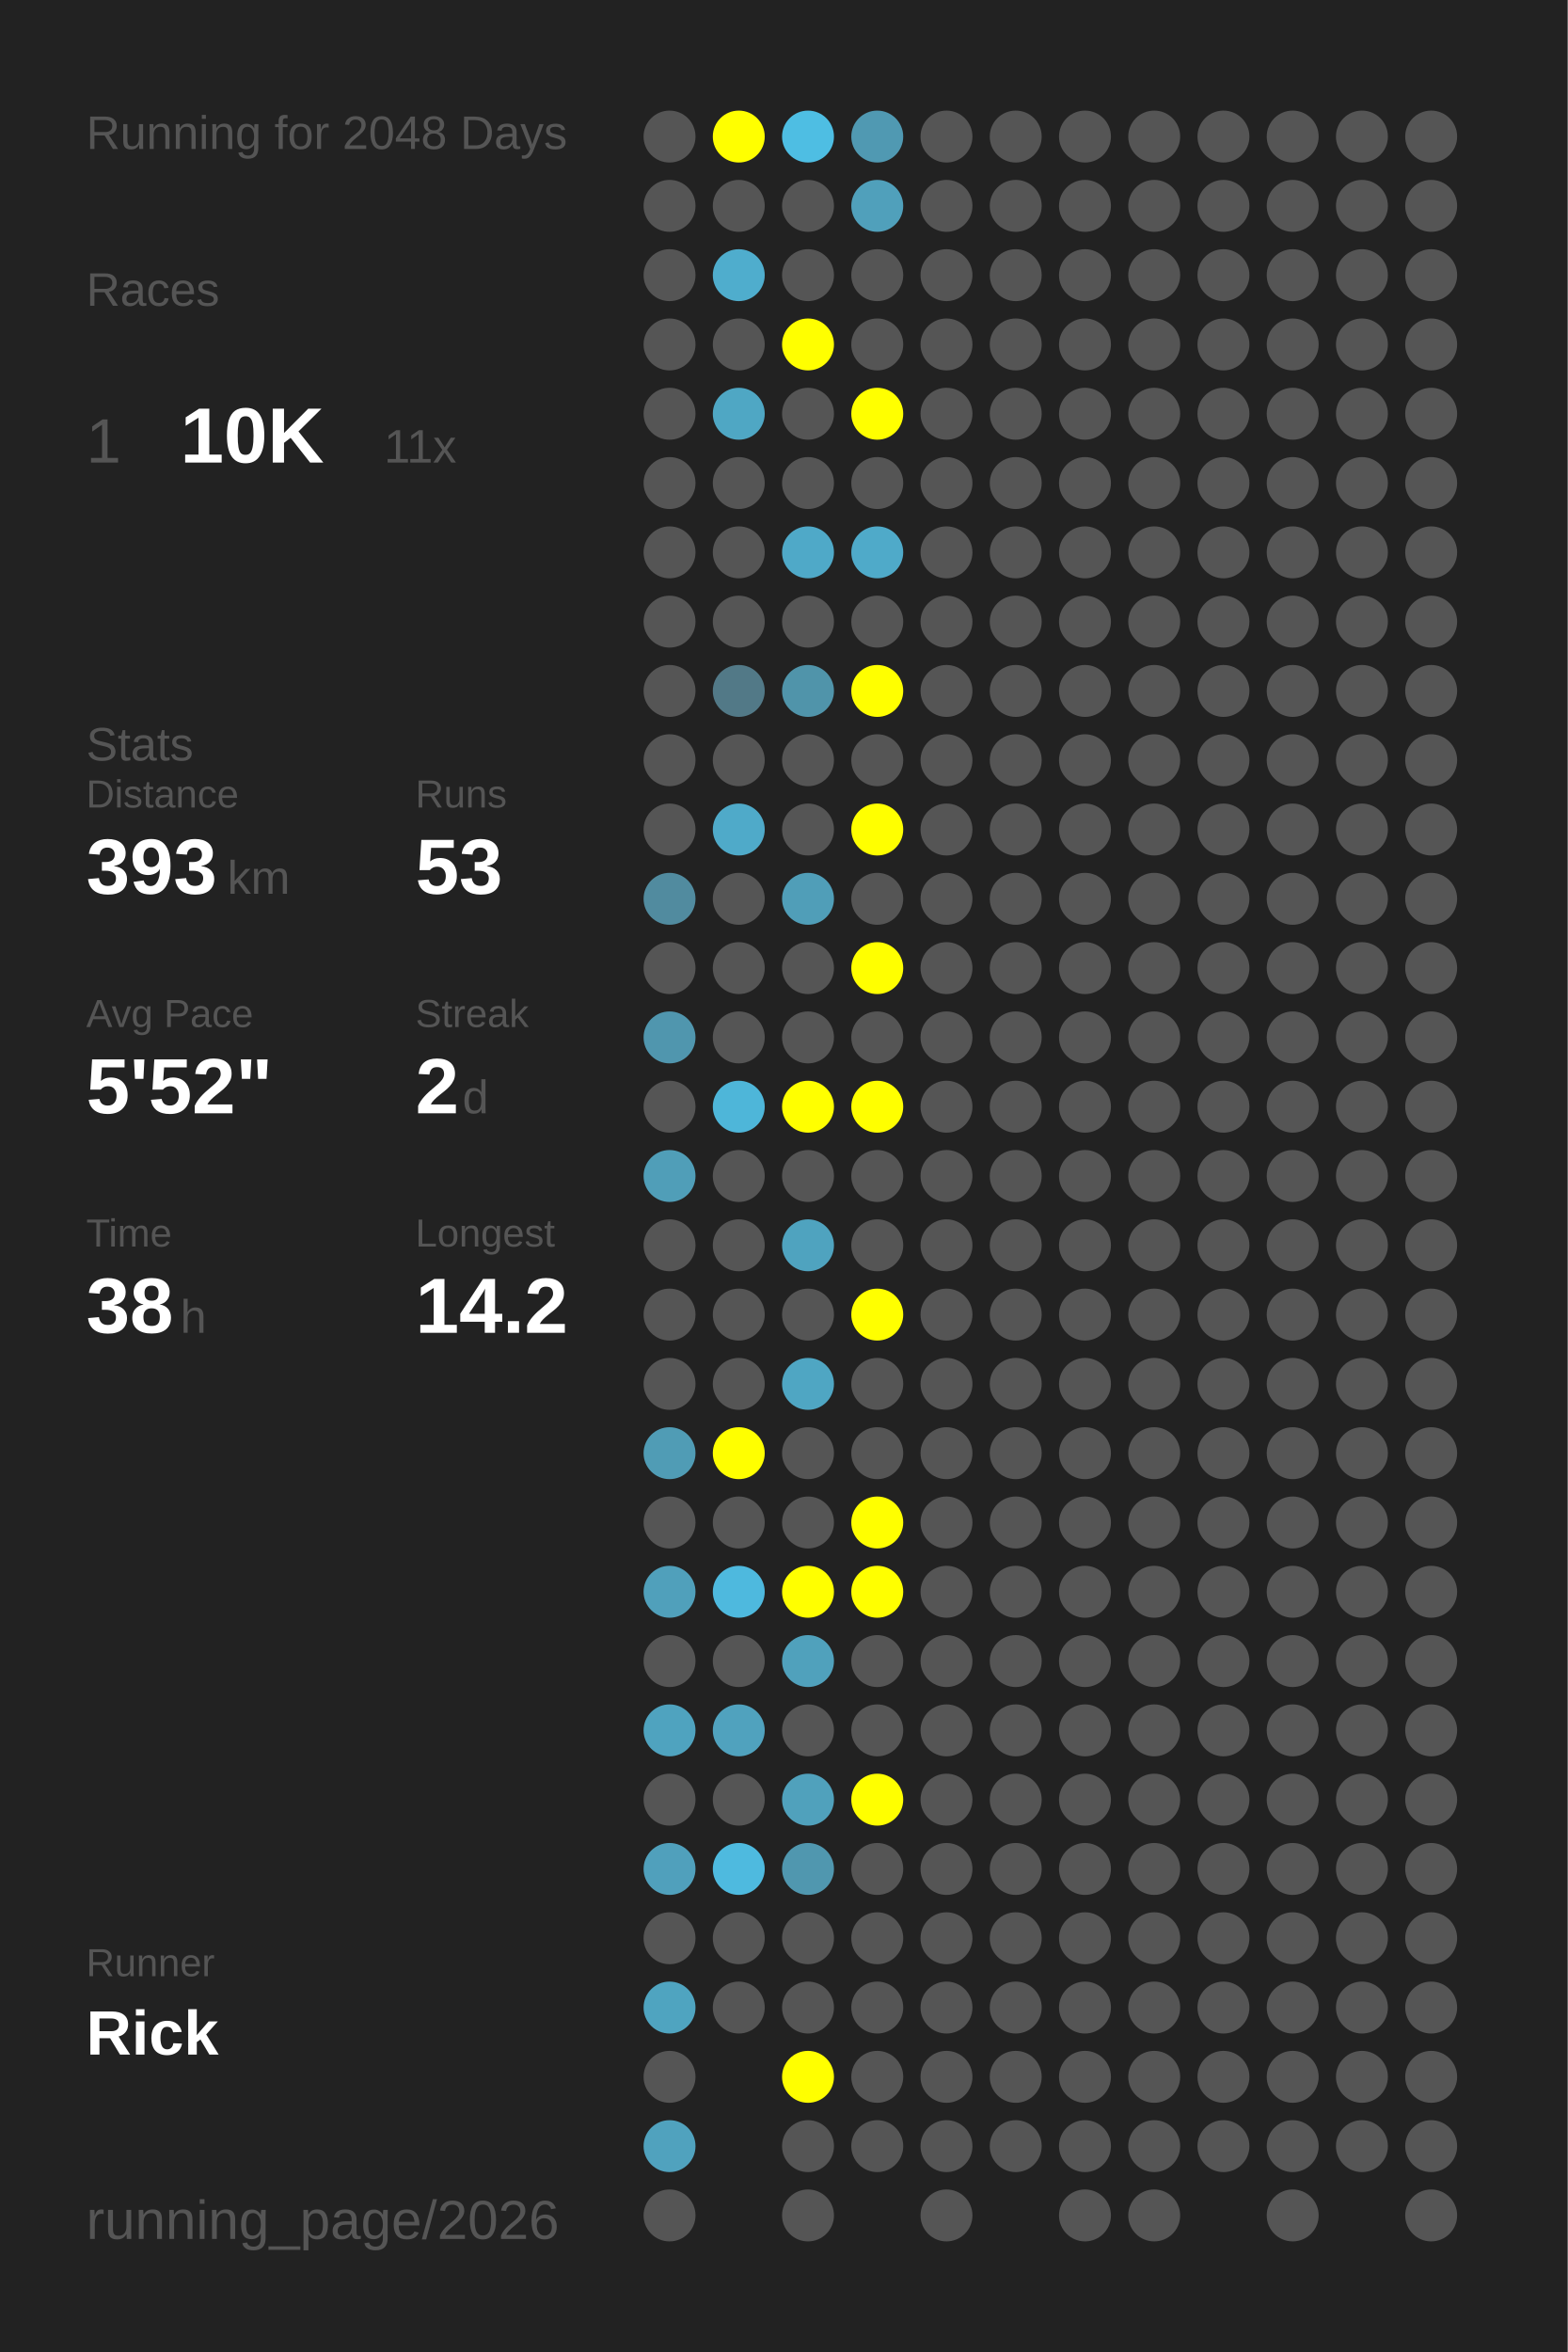
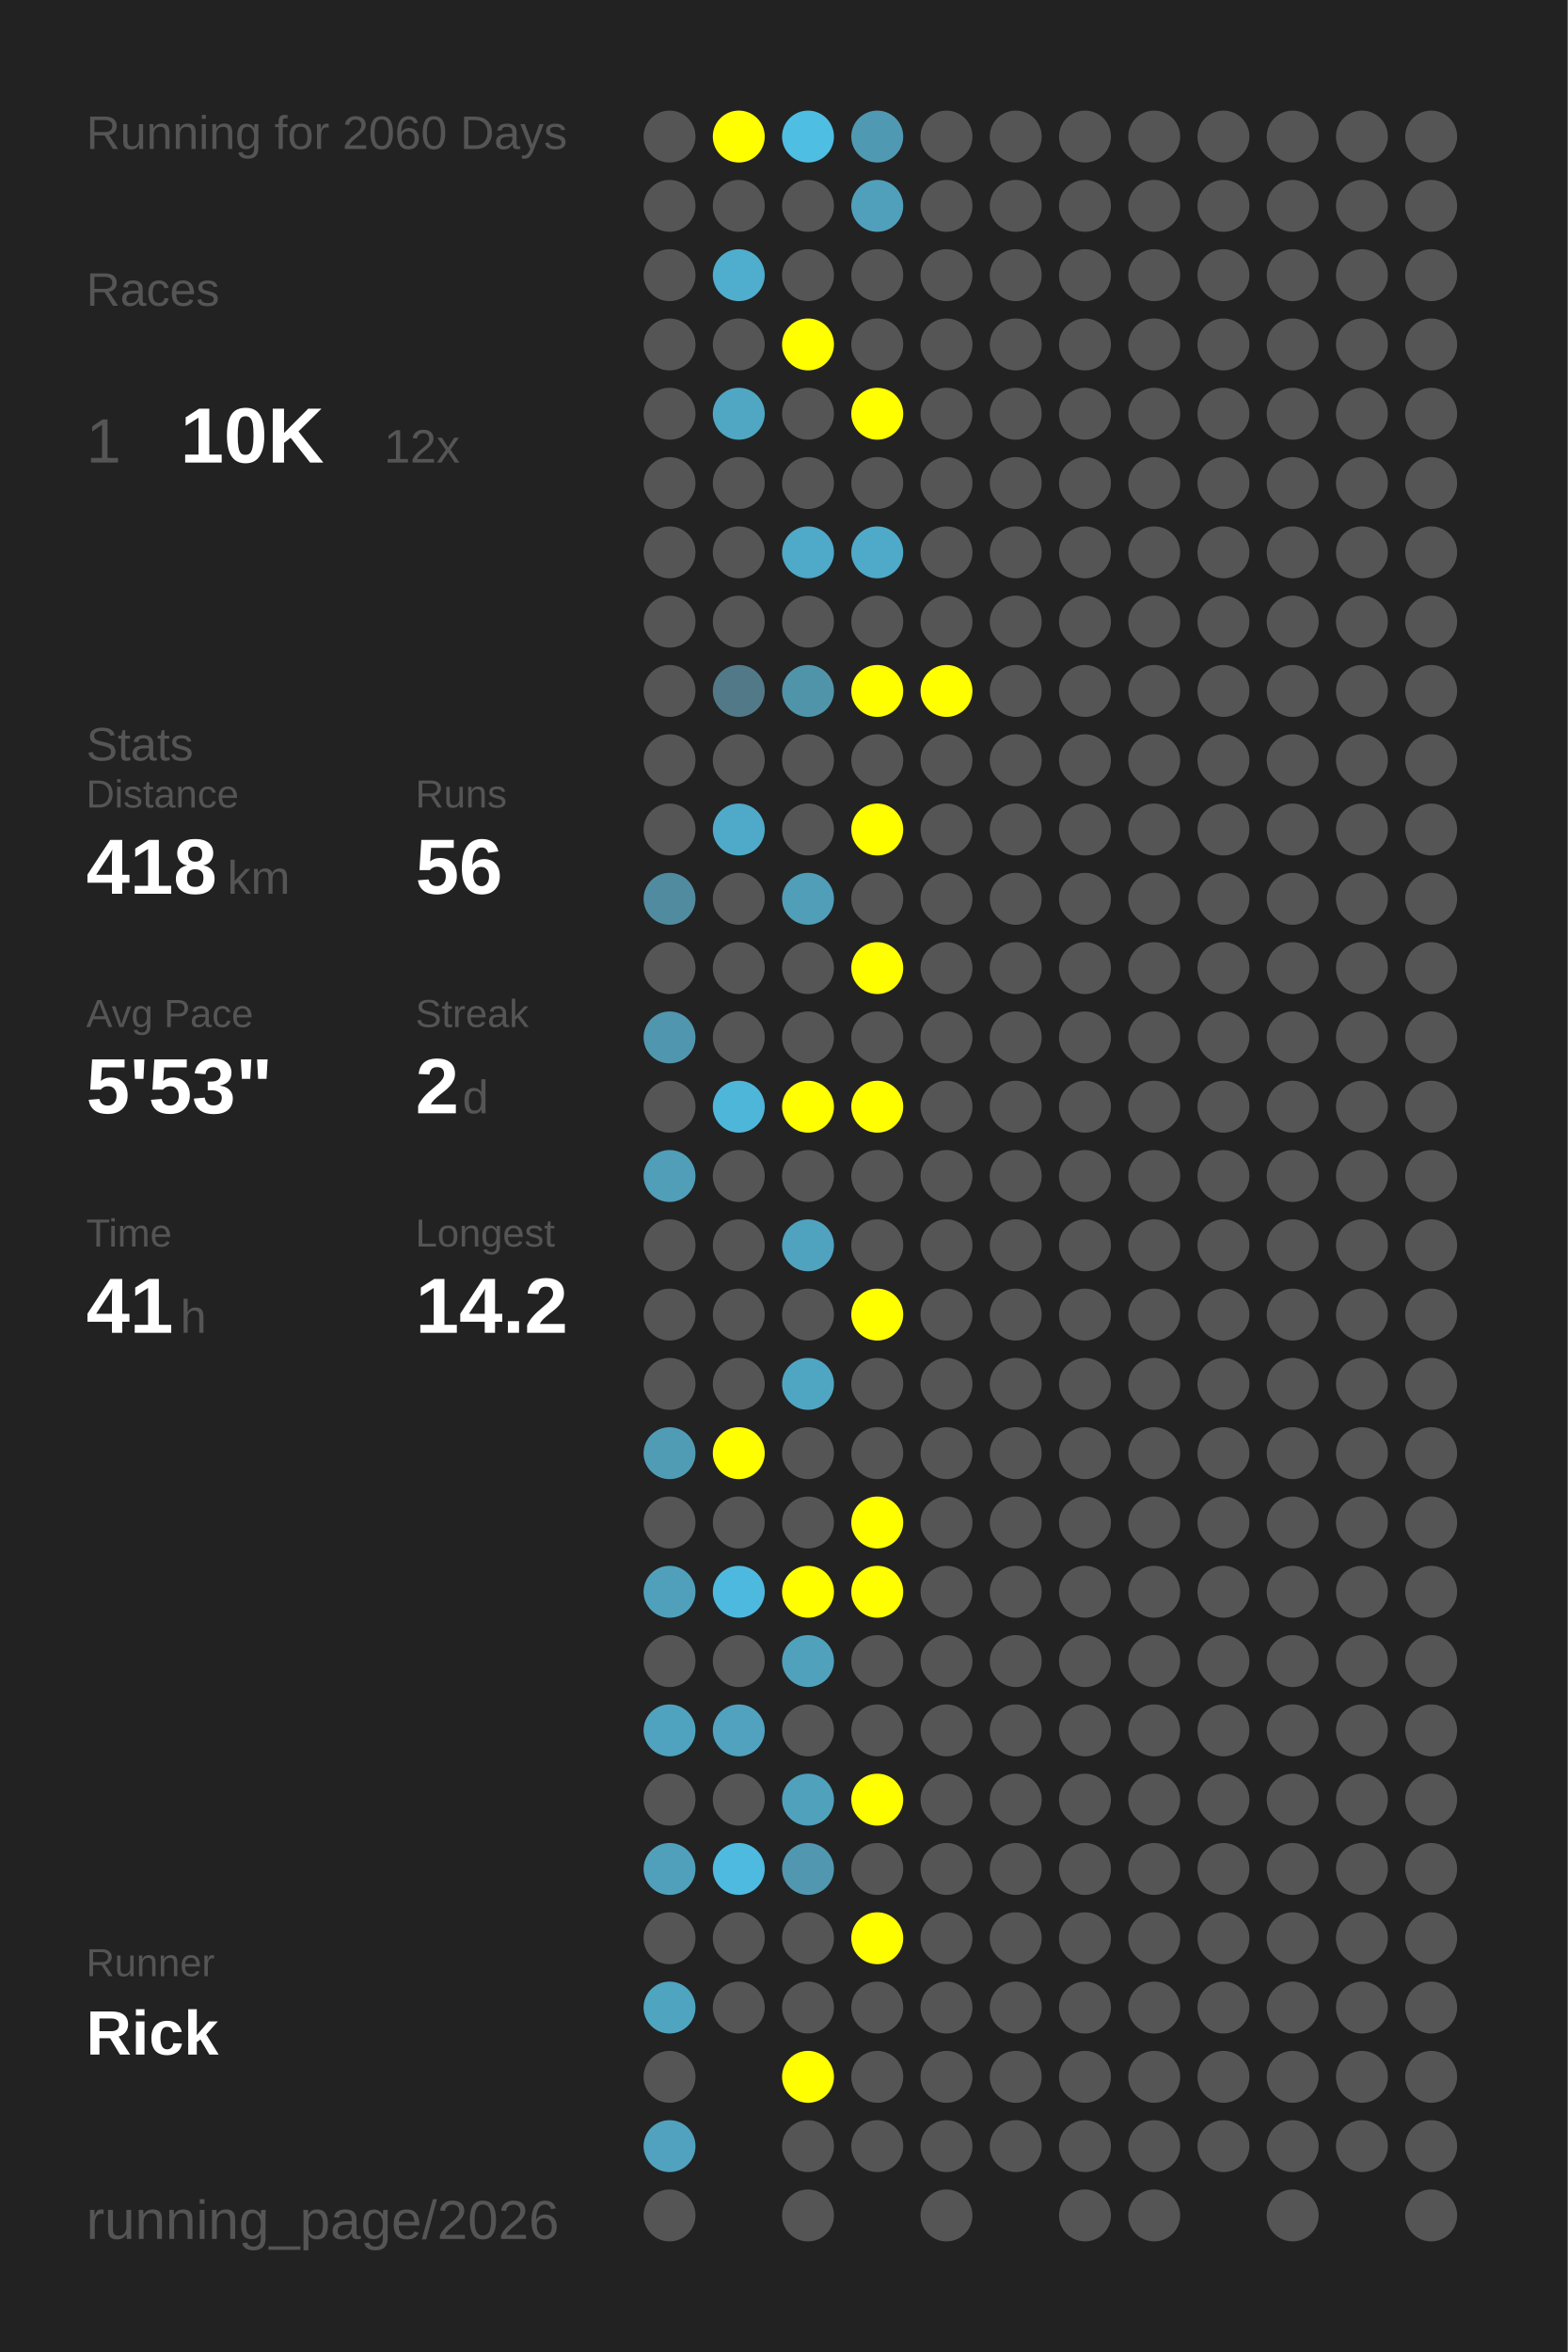
<svg xmlns="http://www.w3.org/2000/svg" baseProfile="full" height="300mm" version="1.1" viewBox="0,0,200,300" width="200mm">
  <defs />
  <rect fill="#222222" height="300" width="200" x="0" y="0" />
-   <text fill="#555555" style="font-size:6px; font-family:Arial;" x="11" y="19">Running for 2048 Days</text>
+   <text fill="#555555" style="font-size:6px; font-family:Arial;" x="11" y="19">Running for 2060 Days</text>
  <text fill="#555555" style="font-size:6px; font-family:Arial;" x="11" y="39">Races</text>
  <text fill="#555555" style="font-size:8px; font-family:Arial;" x="11" y="59">1</text>
  <text fill="#FFFFFF" style="font-size:10px; font-family:Arial; font-weight:bold;" x="23" y="59">10K</text>
-   <text fill="#555555" style="font-size:6px; font-family:Arial;" x="49" y="59">11x</text>
+   <text fill="#555555" style="font-size:6px; font-family:Arial;" x="49" y="59">12x</text>
  <text fill="#555555" style="font-size:6px; font-family:Arial;" x="11" y="97">Stats</text>
  <text fill="#555555" style="font-size:5px; font-family:Arial;" x="11" y="103">Distance</text>
-   <text fill="#FFFFFF" style="font-size:10px; font-family:Arial; font-weight:bold;" x="11" y="114">393</text>
+   <text fill="#FFFFFF" style="font-size:10px; font-family:Arial; font-weight:bold;" x="11" y="114">418</text>
  <text fill="#555555" style="font-size:6px; font-family:Arial;" x="29" y="114">km</text>
  <text fill="#555555" style="font-size:5px; font-family:Arial;" x="53" y="103">Runs</text>
-   <text fill="#FFFFFF" style="font-size:10px; font-family:Arial; font-weight:bold;" x="53" y="114">53</text>
+   <text fill="#FFFFFF" style="font-size:10px; font-family:Arial; font-weight:bold;" x="53" y="114">56</text>
  <text fill="#555555" style="font-size:5px; font-family:Arial;" x="11" y="131">Avg Pace</text>
-   <text fill="#FFFFFF" style="font-size:10px; font-family:Arial; font-weight:bold;" x="11" y="142">5'52"</text>
+   <text fill="#FFFFFF" style="font-size:10px; font-family:Arial; font-weight:bold;" x="11" y="142">5'53"</text>
  <text fill="#555555" style="font-size:5px; font-family:Arial;" x="53" y="131">Streak</text>
  <text fill="#FFFFFF" style="font-size:10px; font-family:Arial; font-weight:bold;" x="53" y="142">2</text>
  <text fill="#555555" style="font-size:6px; font-family:Arial;" x="59" y="142">d</text>
  <text fill="#555555" style="font-size:5px; font-family:Arial;" x="11" y="159">Time</text>
-   <text fill="#FFFFFF" style="font-size:10px; font-family:Arial; font-weight:bold;" x="11" y="170">38</text>
+   <text fill="#FFFFFF" style="font-size:10px; font-family:Arial; font-weight:bold;" x="11" y="170">41</text>
  <text fill="#555555" style="font-size:6px; font-family:Arial;" x="23" y="170">h</text>
  <text fill="#555555" style="font-size:5px; font-family:Arial;" x="53" y="159">Longest</text>
  <text fill="#FFFFFF" style="font-size:10px; font-family:Arial; font-weight:bold;" x="53" y="170">14.2</text>
  <text fill="#555555" style="font-size:5px; font-family:Arial;" x="11" y="252.065">Runner</text>
  <text fill="#FFFFFF" style="font-size:8px; font-family:Arial; font-weight:bold;" x="11" y="262.065">Rick</text>
  <text fill="#555555" style="font-size:7px; font-family:Arial;" x="11" y="285.581">running_page/2026</text>
  <circle cx="85.417" cy="17.419" fill="#555555" r="3.312" />
  <circle cx="85.417" cy="26.258" fill="#555555" r="3.312" />
  <circle cx="85.417" cy="35.097" fill="#555555" r="3.312" />
  <circle cx="85.417" cy="43.935" fill="#555555" r="3.312" />
  <circle cx="85.417" cy="52.774" fill="#555555" r="3.312" />
  <circle cx="85.417" cy="61.613" fill="#555555" r="3.312" />
  <circle cx="85.417" cy="70.452" fill="#555555" r="3.312" />
  <circle cx="85.417" cy="79.29" fill="#555555" r="3.312" />
  <circle cx="85.417" cy="88.129" fill="#555555" r="3.312" />
  <circle cx="85.417" cy="96.968" fill="#555555" r="3.312" />
  <circle cx="85.417" cy="105.806" fill="#555555" r="3.312" />
  <circle cx="85.417" cy="114.645" fill="#518b9f" r="3.312" />
  <circle cx="85.417" cy="123.484" fill="#555555" r="3.312" />
  <circle cx="85.417" cy="132.323" fill="#5096ae" r="3.312" />
  <circle cx="85.417" cy="141.161" fill="#555555" r="3.312" />
  <circle cx="85.417" cy="150" fill="#509eb8" r="3.312" />
  <circle cx="85.417" cy="158.839" fill="#555555" r="3.312" />
  <circle cx="85.417" cy="167.677" fill="#555555" r="3.312" />
  <circle cx="85.417" cy="176.516" fill="#555555" r="3.312" />
  <circle cx="85.417" cy="185.355" fill="#509cb5" r="3.312" />
  <circle cx="85.417" cy="194.194" fill="#555555" r="3.312" />
  <circle cx="85.417" cy="203.032" fill="#50a0bb" r="3.312" />
  <circle cx="85.417" cy="211.871" fill="#555555" r="3.312" />
  <circle cx="85.417" cy="220.71" fill="#4fa3bf" r="3.312" />
  <circle cx="85.417" cy="229.548" fill="#555555" r="3.312" />
  <circle cx="85.417" cy="238.387" fill="#50a0bc" r="3.312" />
  <circle cx="85.417" cy="247.226" fill="#555555" r="3.312" />
  <circle cx="85.417" cy="256.065" fill="#4fa4c0" r="3.312" />
  <circle cx="85.417" cy="264.903" fill="#555555" r="3.312" />
  <circle cx="85.417" cy="273.742" fill="#50a2be" r="3.312" />
  <circle cx="85.417" cy="282.581" fill="#555555" r="3.312" />
  <circle cx="94.25" cy="17.419" fill="#FFFF00" r="3.312" />
  <circle cx="94.25" cy="26.258" fill="#555555" r="3.312" />
  <circle cx="94.25" cy="35.097" fill="#4fadcd" r="3.312" />
  <circle cx="94.25" cy="43.935" fill="#555555" r="3.312" />
  <circle cx="94.25" cy="52.774" fill="#4fa7c4" r="3.312" />
  <circle cx="94.25" cy="61.613" fill="#555555" r="3.312" />
  <circle cx="94.25" cy="70.452" fill="#555555" r="3.312" />
  <circle cx="94.25" cy="79.29" fill="#555555" r="3.312" />
  <circle cx="94.25" cy="88.129" fill="#527987" r="3.312" />
  <circle cx="94.25" cy="96.968" fill="#555555" r="3.312" />
  <circle cx="94.25" cy="105.806" fill="#4faac9" r="3.312" />
  <circle cx="94.25" cy="114.645" fill="#555555" r="3.312" />
  <circle cx="94.25" cy="123.484" fill="#555555" r="3.312" />
  <circle cx="94.25" cy="132.323" fill="#555555" r="3.312" />
  <circle cx="94.25" cy="141.161" fill="#4eb6d9" r="3.312" />
  <circle cx="94.25" cy="150" fill="#555555" r="3.312" />
  <circle cx="94.25" cy="158.839" fill="#555555" r="3.312" />
  <circle cx="94.25" cy="167.677" fill="#555555" r="3.312" />
  <circle cx="94.25" cy="176.516" fill="#555555" r="3.312" />
  <circle cx="94.25" cy="185.355" fill="#FFFF00" r="3.312" />
  <circle cx="94.25" cy="194.194" fill="#555555" r="3.312" />
  <circle cx="94.25" cy="203.032" fill="#4eb9de" r="3.312" />
  <circle cx="94.25" cy="211.871" fill="#555555" r="3.312" />
  <circle cx="94.25" cy="220.71" fill="#50a2be" r="3.312" />
  <circle cx="94.25" cy="229.548" fill="#555555" r="3.312" />
  <circle cx="94.25" cy="238.387" fill="#4ebadf" r="3.312" />
  <circle cx="94.25" cy="247.226" fill="#555555" r="3.312" />
  <circle cx="94.25" cy="256.065" fill="#555555" r="3.312" />
  <circle cx="103.083" cy="17.419" fill="#4ebee3" r="3.312" />
  <circle cx="103.083" cy="26.258" fill="#555555" r="3.312" />
  <circle cx="103.083" cy="35.097" fill="#555555" r="3.312" />
  <circle cx="103.083" cy="43.935" fill="#FFFF00" r="3.312" />
  <circle cx="103.083" cy="52.774" fill="#555555" r="3.312" />
  <circle cx="103.083" cy="61.613" fill="#555555" r="3.312" />
  <circle cx="103.083" cy="70.452" fill="#4fa9c8" r="3.312" />
  <circle cx="103.083" cy="79.29" fill="#555555" r="3.312" />
  <circle cx="103.083" cy="88.129" fill="#5094aa" r="3.312" />
  <circle cx="103.083" cy="96.968" fill="#555555" r="3.312" />
  <circle cx="103.083" cy="105.806" fill="#555555" r="3.312" />
  <circle cx="103.083" cy="114.645" fill="#509eb8" r="3.312" />
  <circle cx="103.083" cy="123.484" fill="#555555" r="3.312" />
  <circle cx="103.083" cy="132.323" fill="#555555" r="3.312" />
  <circle cx="103.083" cy="141.161" fill="#FFFF00" r="3.312" />
  <circle cx="103.083" cy="150" fill="#555555" r="3.312" />
  <circle cx="103.083" cy="158.839" fill="#4fa3bf" r="3.312" />
  <circle cx="103.083" cy="167.677" fill="#555555" r="3.312" />
  <circle cx="103.083" cy="176.516" fill="#4fa6c3" r="3.312" />
  <circle cx="103.083" cy="185.355" fill="#555555" r="3.312" />
  <circle cx="103.083" cy="194.194" fill="#555555" r="3.312" />
  <circle cx="103.083" cy="203.032" fill="#FFFF00" r="3.312" />
  <circle cx="103.083" cy="211.871" fill="#50a1bc" r="3.312" />
  <circle cx="103.083" cy="220.71" fill="#555555" r="3.312" />
  <circle cx="103.083" cy="229.548" fill="#50a1bc" r="3.312" />
  <circle cx="103.083" cy="238.387" fill="#5097af" r="3.312" />
  <circle cx="103.083" cy="247.226" fill="#555555" r="3.312" />
  <circle cx="103.083" cy="256.065" fill="#555555" r="3.312" />
  <circle cx="103.083" cy="264.903" fill="#FFFF00" r="3.312" />
  <circle cx="103.083" cy="273.742" fill="#555555" r="3.312" />
  <circle cx="103.083" cy="282.581" fill="#555555" r="3.312" />
  <circle cx="111.917" cy="17.419" fill="#5099b2" r="3.312" />
  <circle cx="111.917" cy="26.258" fill="#50a0bb" r="3.312" />
  <circle cx="111.917" cy="35.097" fill="#555555" r="3.312" />
  <circle cx="111.917" cy="43.935" fill="#555555" r="3.312" />
  <circle cx="111.917" cy="52.774" fill="#FFFF00" r="3.312" />
  <circle cx="111.917" cy="61.613" fill="#555555" r="3.312" />
  <circle cx="111.917" cy="70.452" fill="#4faac9" r="3.312" />
  <circle cx="111.917" cy="79.29" fill="#555555" r="3.312" />
  <circle cx="111.917" cy="88.129" fill="#FFFF00" r="3.312" />
  <circle cx="111.917" cy="96.968" fill="#555555" r="3.312" />
  <circle cx="111.917" cy="105.806" fill="#FFFF00" r="3.312" />
  <circle cx="111.917" cy="114.645" fill="#555555" r="3.312" />
  <circle cx="111.917" cy="123.484" fill="#FFFF00" r="3.312" />
  <circle cx="111.917" cy="132.323" fill="#555555" r="3.312" />
  <circle cx="111.917" cy="141.161" fill="#FFFF00" r="3.312" />
  <circle cx="111.917" cy="150" fill="#555555" r="3.312" />
  <circle cx="111.917" cy="158.839" fill="#555555" r="3.312" />
  <circle cx="111.917" cy="167.677" fill="#FFFF00" r="3.312" />
  <circle cx="111.917" cy="176.516" fill="#555555" r="3.312" />
  <circle cx="111.917" cy="185.355" fill="#555555" r="3.312" />
  <circle cx="111.917" cy="194.194" fill="#FFFF00" r="3.312" />
  <circle cx="111.917" cy="203.032" fill="#FFFF00" r="3.312" />
  <circle cx="111.917" cy="211.871" fill="#555555" r="3.312" />
  <circle cx="111.917" cy="220.71" fill="#555555" r="3.312" />
  <circle cx="111.917" cy="229.548" fill="#FFFF00" r="3.312" />
  <circle cx="111.917" cy="238.387" fill="#555555" r="3.312" />
-   <circle cx="111.917" cy="247.226" fill="#555555" r="3.312" />
+   <circle cx="111.917" cy="247.226" fill="#FFFF00" r="3.312" />
  <circle cx="111.917" cy="256.065" fill="#555555" r="3.312" />
  <circle cx="111.917" cy="264.903" fill="#555555" r="3.312" />
  <circle cx="111.917" cy="273.742" fill="#555555" r="3.312" />
  <circle cx="120.75" cy="17.419" fill="#555555" r="3.312" />
  <circle cx="120.75" cy="26.258" fill="#555555" r="3.312" />
  <circle cx="120.75" cy="35.097" fill="#555555" r="3.312" />
  <circle cx="120.75" cy="43.935" fill="#555555" r="3.312" />
  <circle cx="120.75" cy="52.774" fill="#555555" r="3.312" />
  <circle cx="120.75" cy="61.613" fill="#555555" r="3.312" />
  <circle cx="120.75" cy="70.452" fill="#555555" r="3.312" />
  <circle cx="120.75" cy="79.29" fill="#555555" r="3.312" />
-   <circle cx="120.75" cy="88.129" fill="#555555" r="3.312" />
+   <circle cx="120.75" cy="88.129" fill="#FFFF00" r="3.312" />
  <circle cx="120.75" cy="96.968" fill="#555555" r="3.312" />
  <circle cx="120.75" cy="105.806" fill="#555555" r="3.312" />
  <circle cx="120.75" cy="114.645" fill="#555555" r="3.312" />
  <circle cx="120.75" cy="123.484" fill="#555555" r="3.312" />
  <circle cx="120.75" cy="132.323" fill="#555555" r="3.312" />
  <circle cx="120.75" cy="141.161" fill="#555555" r="3.312" />
  <circle cx="120.75" cy="150" fill="#555555" r="3.312" />
  <circle cx="120.75" cy="158.839" fill="#555555" r="3.312" />
  <circle cx="120.75" cy="167.677" fill="#555555" r="3.312" />
  <circle cx="120.75" cy="176.516" fill="#555555" r="3.312" />
  <circle cx="120.75" cy="185.355" fill="#555555" r="3.312" />
  <circle cx="120.75" cy="194.194" fill="#555555" r="3.312" />
  <circle cx="120.75" cy="203.032" fill="#555555" r="3.312" />
  <circle cx="120.75" cy="211.871" fill="#555555" r="3.312" />
  <circle cx="120.75" cy="220.71" fill="#555555" r="3.312" />
  <circle cx="120.75" cy="229.548" fill="#555555" r="3.312" />
  <circle cx="120.75" cy="238.387" fill="#555555" r="3.312" />
  <circle cx="120.75" cy="247.226" fill="#555555" r="3.312" />
  <circle cx="120.75" cy="256.065" fill="#555555" r="3.312" />
  <circle cx="120.75" cy="264.903" fill="#555555" r="3.312" />
  <circle cx="120.75" cy="273.742" fill="#555555" r="3.312" />
  <circle cx="120.75" cy="282.581" fill="#555555" r="3.312" />
  <circle cx="129.583" cy="17.419" fill="#555555" r="3.312" />
  <circle cx="129.583" cy="26.258" fill="#555555" r="3.312" />
  <circle cx="129.583" cy="35.097" fill="#555555" r="3.312" />
  <circle cx="129.583" cy="43.935" fill="#555555" r="3.312" />
  <circle cx="129.583" cy="52.774" fill="#555555" r="3.312" />
  <circle cx="129.583" cy="61.613" fill="#555555" r="3.312" />
  <circle cx="129.583" cy="70.452" fill="#555555" r="3.312" />
  <circle cx="129.583" cy="79.29" fill="#555555" r="3.312" />
  <circle cx="129.583" cy="88.129" fill="#555555" r="3.312" />
  <circle cx="129.583" cy="96.968" fill="#555555" r="3.312" />
  <circle cx="129.583" cy="105.806" fill="#555555" r="3.312" />
  <circle cx="129.583" cy="114.645" fill="#555555" r="3.312" />
  <circle cx="129.583" cy="123.484" fill="#555555" r="3.312" />
  <circle cx="129.583" cy="132.323" fill="#555555" r="3.312" />
  <circle cx="129.583" cy="141.161" fill="#555555" r="3.312" />
  <circle cx="129.583" cy="150" fill="#555555" r="3.312" />
  <circle cx="129.583" cy="158.839" fill="#555555" r="3.312" />
  <circle cx="129.583" cy="167.677" fill="#555555" r="3.312" />
  <circle cx="129.583" cy="176.516" fill="#555555" r="3.312" />
  <circle cx="129.583" cy="185.355" fill="#555555" r="3.312" />
  <circle cx="129.583" cy="194.194" fill="#555555" r="3.312" />
  <circle cx="129.583" cy="203.032" fill="#555555" r="3.312" />
  <circle cx="129.583" cy="211.871" fill="#555555" r="3.312" />
  <circle cx="129.583" cy="220.71" fill="#555555" r="3.312" />
  <circle cx="129.583" cy="229.548" fill="#555555" r="3.312" />
  <circle cx="129.583" cy="238.387" fill="#555555" r="3.312" />
  <circle cx="129.583" cy="247.226" fill="#555555" r="3.312" />
  <circle cx="129.583" cy="256.065" fill="#555555" r="3.312" />
  <circle cx="129.583" cy="264.903" fill="#555555" r="3.312" />
  <circle cx="129.583" cy="273.742" fill="#555555" r="3.312" />
  <circle cx="138.417" cy="17.419" fill="#555555" r="3.312" />
  <circle cx="138.417" cy="26.258" fill="#555555" r="3.312" />
  <circle cx="138.417" cy="35.097" fill="#555555" r="3.312" />
  <circle cx="138.417" cy="43.935" fill="#555555" r="3.312" />
  <circle cx="138.417" cy="52.774" fill="#555555" r="3.312" />
  <circle cx="138.417" cy="61.613" fill="#555555" r="3.312" />
  <circle cx="138.417" cy="70.452" fill="#555555" r="3.312" />
  <circle cx="138.417" cy="79.29" fill="#555555" r="3.312" />
  <circle cx="138.417" cy="88.129" fill="#555555" r="3.312" />
  <circle cx="138.417" cy="96.968" fill="#555555" r="3.312" />
  <circle cx="138.417" cy="105.806" fill="#555555" r="3.312" />
  <circle cx="138.417" cy="114.645" fill="#555555" r="3.312" />
  <circle cx="138.417" cy="123.484" fill="#555555" r="3.312" />
  <circle cx="138.417" cy="132.323" fill="#555555" r="3.312" />
  <circle cx="138.417" cy="141.161" fill="#555555" r="3.312" />
  <circle cx="138.417" cy="150" fill="#555555" r="3.312" />
  <circle cx="138.417" cy="158.839" fill="#555555" r="3.312" />
  <circle cx="138.417" cy="167.677" fill="#555555" r="3.312" />
  <circle cx="138.417" cy="176.516" fill="#555555" r="3.312" />
  <circle cx="138.417" cy="185.355" fill="#555555" r="3.312" />
  <circle cx="138.417" cy="194.194" fill="#555555" r="3.312" />
  <circle cx="138.417" cy="203.032" fill="#555555" r="3.312" />
  <circle cx="138.417" cy="211.871" fill="#555555" r="3.312" />
  <circle cx="138.417" cy="220.71" fill="#555555" r="3.312" />
  <circle cx="138.417" cy="229.548" fill="#555555" r="3.312" />
  <circle cx="138.417" cy="238.387" fill="#555555" r="3.312" />
  <circle cx="138.417" cy="247.226" fill="#555555" r="3.312" />
  <circle cx="138.417" cy="256.065" fill="#555555" r="3.312" />
  <circle cx="138.417" cy="264.903" fill="#555555" r="3.312" />
  <circle cx="138.417" cy="273.742" fill="#555555" r="3.312" />
  <circle cx="138.417" cy="282.581" fill="#555555" r="3.312" />
  <circle cx="147.25" cy="17.419" fill="#555555" r="3.312" />
  <circle cx="147.25" cy="26.258" fill="#555555" r="3.312" />
  <circle cx="147.25" cy="35.097" fill="#555555" r="3.312" />
  <circle cx="147.25" cy="43.935" fill="#555555" r="3.312" />
  <circle cx="147.25" cy="52.774" fill="#555555" r="3.312" />
  <circle cx="147.25" cy="61.613" fill="#555555" r="3.312" />
  <circle cx="147.25" cy="70.452" fill="#555555" r="3.312" />
  <circle cx="147.25" cy="79.29" fill="#555555" r="3.312" />
  <circle cx="147.25" cy="88.129" fill="#555555" r="3.312" />
  <circle cx="147.25" cy="96.968" fill="#555555" r="3.312" />
  <circle cx="147.25" cy="105.806" fill="#555555" r="3.312" />
  <circle cx="147.25" cy="114.645" fill="#555555" r="3.312" />
  <circle cx="147.25" cy="123.484" fill="#555555" r="3.312" />
  <circle cx="147.25" cy="132.323" fill="#555555" r="3.312" />
  <circle cx="147.25" cy="141.161" fill="#555555" r="3.312" />
  <circle cx="147.25" cy="150" fill="#555555" r="3.312" />
  <circle cx="147.25" cy="158.839" fill="#555555" r="3.312" />
  <circle cx="147.25" cy="167.677" fill="#555555" r="3.312" />
  <circle cx="147.25" cy="176.516" fill="#555555" r="3.312" />
  <circle cx="147.25" cy="185.355" fill="#555555" r="3.312" />
  <circle cx="147.25" cy="194.194" fill="#555555" r="3.312" />
  <circle cx="147.25" cy="203.032" fill="#555555" r="3.312" />
  <circle cx="147.25" cy="211.871" fill="#555555" r="3.312" />
  <circle cx="147.25" cy="220.71" fill="#555555" r="3.312" />
  <circle cx="147.25" cy="229.548" fill="#555555" r="3.312" />
  <circle cx="147.25" cy="238.387" fill="#555555" r="3.312" />
  <circle cx="147.25" cy="247.226" fill="#555555" r="3.312" />
  <circle cx="147.25" cy="256.065" fill="#555555" r="3.312" />
  <circle cx="147.25" cy="264.903" fill="#555555" r="3.312" />
  <circle cx="147.25" cy="273.742" fill="#555555" r="3.312" />
  <circle cx="147.25" cy="282.581" fill="#555555" r="3.312" />
  <circle cx="156.083" cy="17.419" fill="#555555" r="3.312" />
  <circle cx="156.083" cy="26.258" fill="#555555" r="3.312" />
  <circle cx="156.083" cy="35.097" fill="#555555" r="3.312" />
  <circle cx="156.083" cy="43.935" fill="#555555" r="3.312" />
  <circle cx="156.083" cy="52.774" fill="#555555" r="3.312" />
  <circle cx="156.083" cy="61.613" fill="#555555" r="3.312" />
  <circle cx="156.083" cy="70.452" fill="#555555" r="3.312" />
  <circle cx="156.083" cy="79.29" fill="#555555" r="3.312" />
  <circle cx="156.083" cy="88.129" fill="#555555" r="3.312" />
  <circle cx="156.083" cy="96.968" fill="#555555" r="3.312" />
  <circle cx="156.083" cy="105.806" fill="#555555" r="3.312" />
  <circle cx="156.083" cy="114.645" fill="#555555" r="3.312" />
  <circle cx="156.083" cy="123.484" fill="#555555" r="3.312" />
  <circle cx="156.083" cy="132.323" fill="#555555" r="3.312" />
  <circle cx="156.083" cy="141.161" fill="#555555" r="3.312" />
  <circle cx="156.083" cy="150" fill="#555555" r="3.312" />
  <circle cx="156.083" cy="158.839" fill="#555555" r="3.312" />
  <circle cx="156.083" cy="167.677" fill="#555555" r="3.312" />
  <circle cx="156.083" cy="176.516" fill="#555555" r="3.312" />
  <circle cx="156.083" cy="185.355" fill="#555555" r="3.312" />
  <circle cx="156.083" cy="194.194" fill="#555555" r="3.312" />
  <circle cx="156.083" cy="203.032" fill="#555555" r="3.312" />
  <circle cx="156.083" cy="211.871" fill="#555555" r="3.312" />
  <circle cx="156.083" cy="220.71" fill="#555555" r="3.312" />
  <circle cx="156.083" cy="229.548" fill="#555555" r="3.312" />
  <circle cx="156.083" cy="238.387" fill="#555555" r="3.312" />
  <circle cx="156.083" cy="247.226" fill="#555555" r="3.312" />
  <circle cx="156.083" cy="256.065" fill="#555555" r="3.312" />
  <circle cx="156.083" cy="264.903" fill="#555555" r="3.312" />
  <circle cx="156.083" cy="273.742" fill="#555555" r="3.312" />
  <circle cx="164.917" cy="17.419" fill="#555555" r="3.312" />
  <circle cx="164.917" cy="26.258" fill="#555555" r="3.312" />
  <circle cx="164.917" cy="35.097" fill="#555555" r="3.312" />
  <circle cx="164.917" cy="43.935" fill="#555555" r="3.312" />
  <circle cx="164.917" cy="52.774" fill="#555555" r="3.312" />
  <circle cx="164.917" cy="61.613" fill="#555555" r="3.312" />
  <circle cx="164.917" cy="70.452" fill="#555555" r="3.312" />
  <circle cx="164.917" cy="79.29" fill="#555555" r="3.312" />
  <circle cx="164.917" cy="88.129" fill="#555555" r="3.312" />
  <circle cx="164.917" cy="96.968" fill="#555555" r="3.312" />
  <circle cx="164.917" cy="105.806" fill="#555555" r="3.312" />
  <circle cx="164.917" cy="114.645" fill="#555555" r="3.312" />
  <circle cx="164.917" cy="123.484" fill="#555555" r="3.312" />
  <circle cx="164.917" cy="132.323" fill="#555555" r="3.312" />
  <circle cx="164.917" cy="141.161" fill="#555555" r="3.312" />
  <circle cx="164.917" cy="150" fill="#555555" r="3.312" />
  <circle cx="164.917" cy="158.839" fill="#555555" r="3.312" />
  <circle cx="164.917" cy="167.677" fill="#555555" r="3.312" />
  <circle cx="164.917" cy="176.516" fill="#555555" r="3.312" />
  <circle cx="164.917" cy="185.355" fill="#555555" r="3.312" />
  <circle cx="164.917" cy="194.194" fill="#555555" r="3.312" />
  <circle cx="164.917" cy="203.032" fill="#555555" r="3.312" />
  <circle cx="164.917" cy="211.871" fill="#555555" r="3.312" />
  <circle cx="164.917" cy="220.71" fill="#555555" r="3.312" />
  <circle cx="164.917" cy="229.548" fill="#555555" r="3.312" />
  <circle cx="164.917" cy="238.387" fill="#555555" r="3.312" />
  <circle cx="164.917" cy="247.226" fill="#555555" r="3.312" />
  <circle cx="164.917" cy="256.065" fill="#555555" r="3.312" />
  <circle cx="164.917" cy="264.903" fill="#555555" r="3.312" />
  <circle cx="164.917" cy="273.742" fill="#555555" r="3.312" />
  <circle cx="164.917" cy="282.581" fill="#555555" r="3.312" />
  <circle cx="173.75" cy="17.419" fill="#555555" r="3.312" />
  <circle cx="173.75" cy="26.258" fill="#555555" r="3.312" />
  <circle cx="173.75" cy="35.097" fill="#555555" r="3.312" />
  <circle cx="173.75" cy="43.935" fill="#555555" r="3.312" />
  <circle cx="173.75" cy="52.774" fill="#555555" r="3.312" />
  <circle cx="173.75" cy="61.613" fill="#555555" r="3.312" />
  <circle cx="173.75" cy="70.452" fill="#555555" r="3.312" />
  <circle cx="173.75" cy="79.29" fill="#555555" r="3.312" />
  <circle cx="173.75" cy="88.129" fill="#555555" r="3.312" />
  <circle cx="173.75" cy="96.968" fill="#555555" r="3.312" />
  <circle cx="173.75" cy="105.806" fill="#555555" r="3.312" />
  <circle cx="173.75" cy="114.645" fill="#555555" r="3.312" />
  <circle cx="173.75" cy="123.484" fill="#555555" r="3.312" />
  <circle cx="173.75" cy="132.323" fill="#555555" r="3.312" />
  <circle cx="173.75" cy="141.161" fill="#555555" r="3.312" />
  <circle cx="173.75" cy="150" fill="#555555" r="3.312" />
  <circle cx="173.75" cy="158.839" fill="#555555" r="3.312" />
  <circle cx="173.75" cy="167.677" fill="#555555" r="3.312" />
  <circle cx="173.75" cy="176.516" fill="#555555" r="3.312" />
  <circle cx="173.75" cy="185.355" fill="#555555" r="3.312" />
  <circle cx="173.75" cy="194.194" fill="#555555" r="3.312" />
  <circle cx="173.75" cy="203.032" fill="#555555" r="3.312" />
  <circle cx="173.75" cy="211.871" fill="#555555" r="3.312" />
  <circle cx="173.75" cy="220.71" fill="#555555" r="3.312" />
  <circle cx="173.75" cy="229.548" fill="#555555" r="3.312" />
  <circle cx="173.75" cy="238.387" fill="#555555" r="3.312" />
  <circle cx="173.75" cy="247.226" fill="#555555" r="3.312" />
  <circle cx="173.75" cy="256.065" fill="#555555" r="3.312" />
  <circle cx="173.75" cy="264.903" fill="#555555" r="3.312" />
  <circle cx="173.75" cy="273.742" fill="#555555" r="3.312" />
  <circle cx="182.583" cy="17.419" fill="#555555" r="3.312" />
  <circle cx="182.583" cy="26.258" fill="#555555" r="3.312" />
  <circle cx="182.583" cy="35.097" fill="#555555" r="3.312" />
  <circle cx="182.583" cy="43.935" fill="#555555" r="3.312" />
  <circle cx="182.583" cy="52.774" fill="#555555" r="3.312" />
  <circle cx="182.583" cy="61.613" fill="#555555" r="3.312" />
  <circle cx="182.583" cy="70.452" fill="#555555" r="3.312" />
  <circle cx="182.583" cy="79.29" fill="#555555" r="3.312" />
  <circle cx="182.583" cy="88.129" fill="#555555" r="3.312" />
  <circle cx="182.583" cy="96.968" fill="#555555" r="3.312" />
  <circle cx="182.583" cy="105.806" fill="#555555" r="3.312" />
  <circle cx="182.583" cy="114.645" fill="#555555" r="3.312" />
  <circle cx="182.583" cy="123.484" fill="#555555" r="3.312" />
  <circle cx="182.583" cy="132.323" fill="#555555" r="3.312" />
  <circle cx="182.583" cy="141.161" fill="#555555" r="3.312" />
  <circle cx="182.583" cy="150" fill="#555555" r="3.312" />
  <circle cx="182.583" cy="158.839" fill="#555555" r="3.312" />
  <circle cx="182.583" cy="167.677" fill="#555555" r="3.312" />
  <circle cx="182.583" cy="176.516" fill="#555555" r="3.312" />
  <circle cx="182.583" cy="185.355" fill="#555555" r="3.312" />
  <circle cx="182.583" cy="194.194" fill="#555555" r="3.312" />
  <circle cx="182.583" cy="203.032" fill="#555555" r="3.312" />
  <circle cx="182.583" cy="211.871" fill="#555555" r="3.312" />
  <circle cx="182.583" cy="220.71" fill="#555555" r="3.312" />
  <circle cx="182.583" cy="229.548" fill="#555555" r="3.312" />
  <circle cx="182.583" cy="238.387" fill="#555555" r="3.312" />
  <circle cx="182.583" cy="247.226" fill="#555555" r="3.312" />
  <circle cx="182.583" cy="256.065" fill="#555555" r="3.312" />
  <circle cx="182.583" cy="264.903" fill="#555555" r="3.312" />
  <circle cx="182.583" cy="273.742" fill="#555555" r="3.312" />
  <circle cx="182.583" cy="282.581" fill="#555555" r="3.312" />
</svg>
